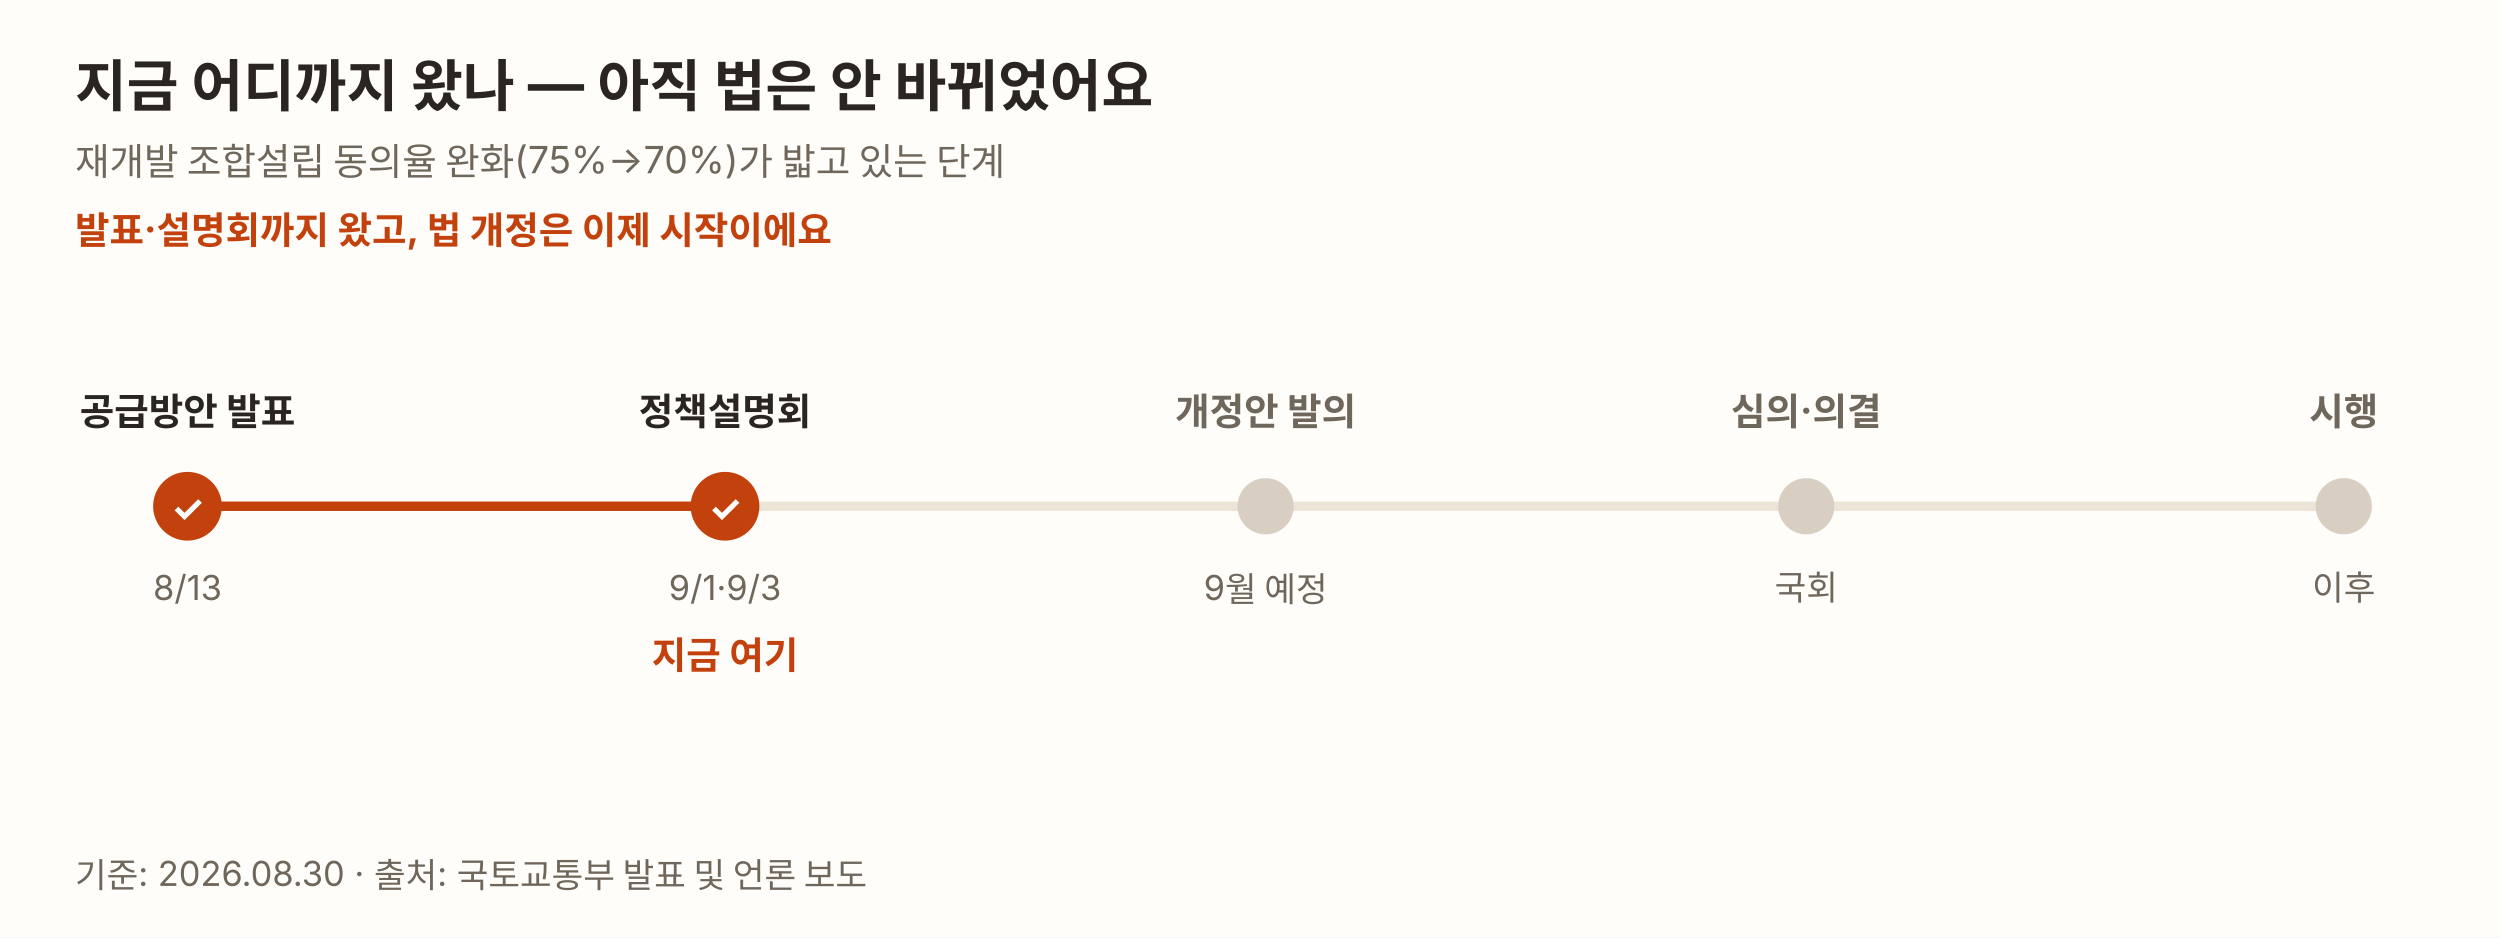
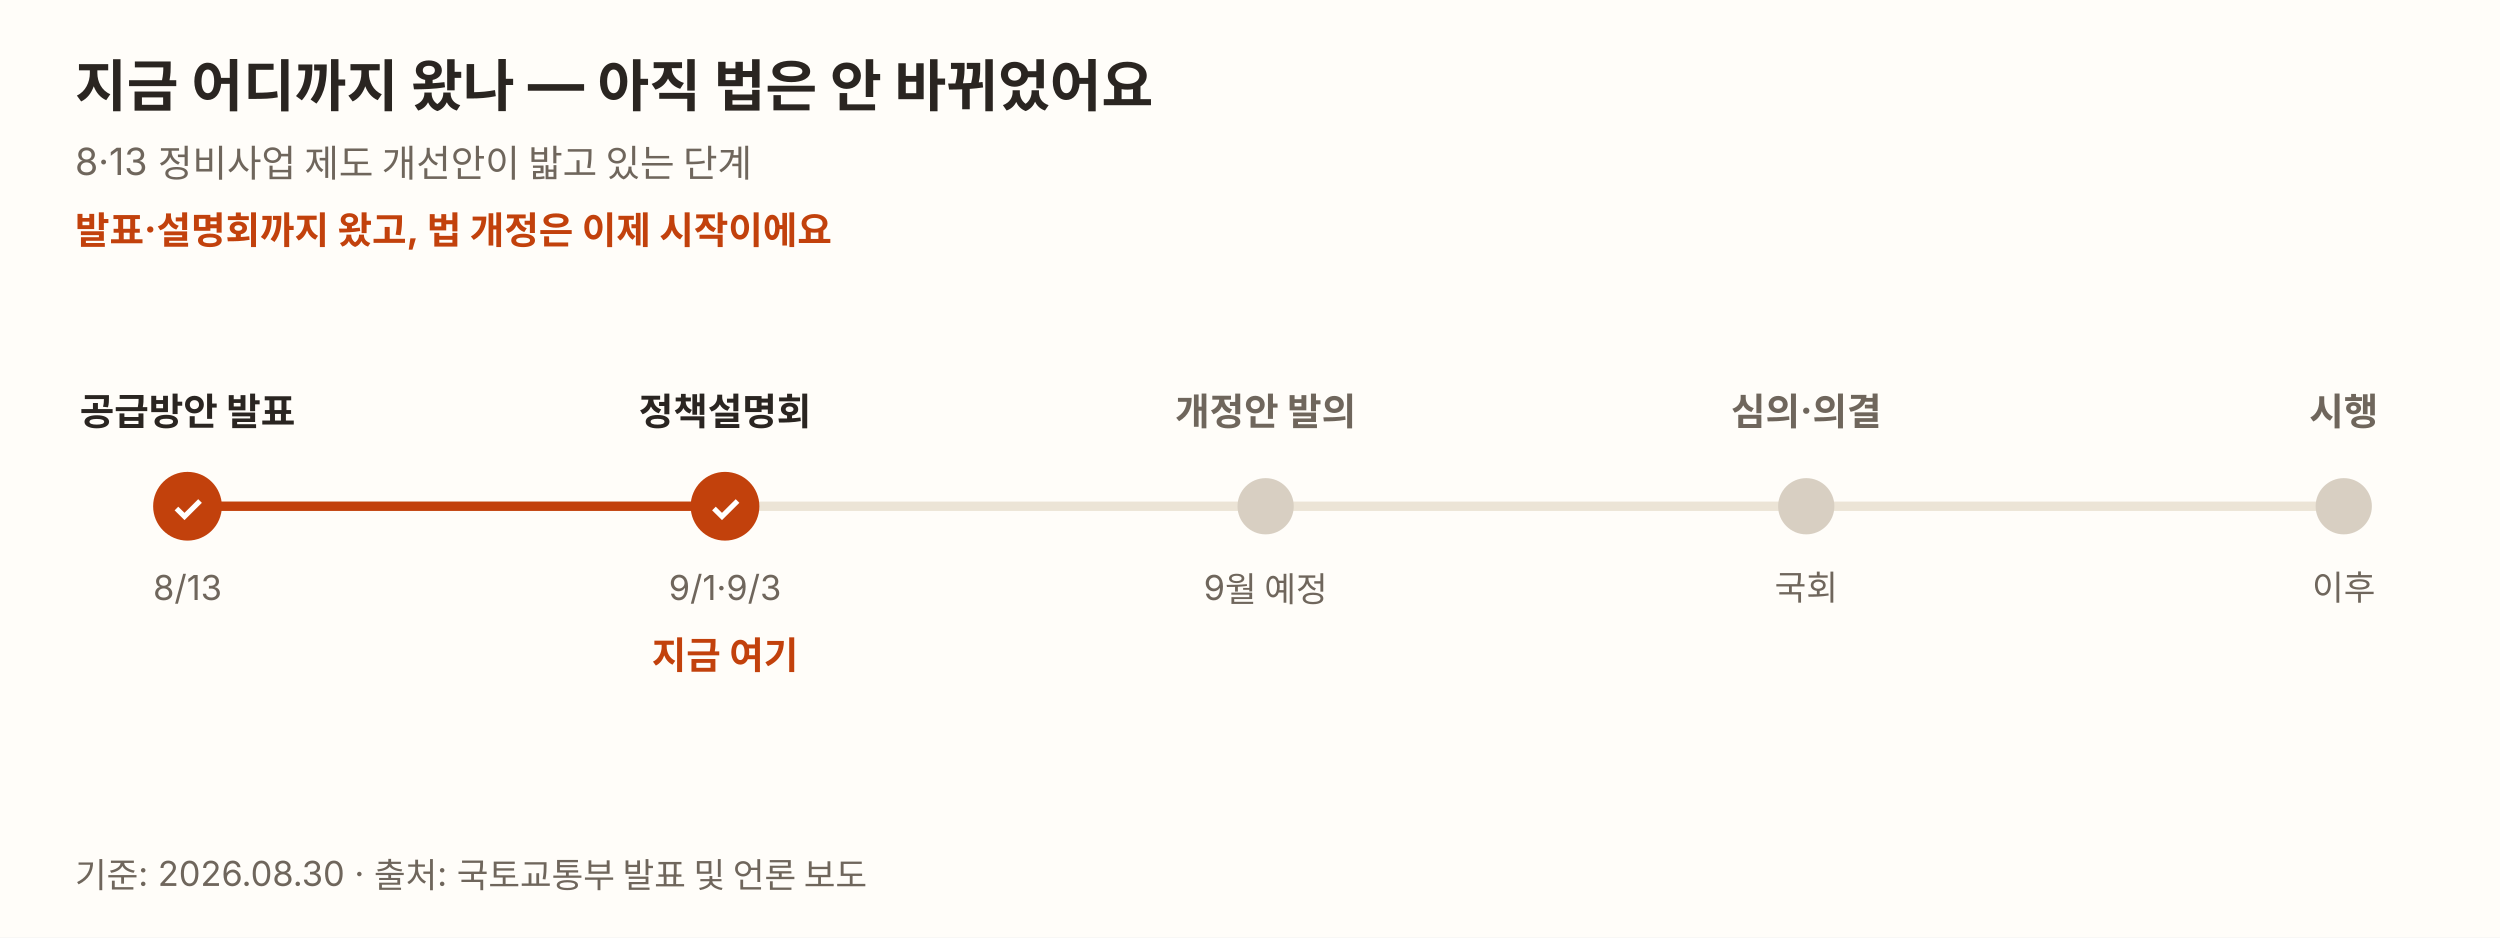
<svg xmlns="http://www.w3.org/2000/svg" viewBox="0 0 800 300" width="800" height="300" font-family="-apple-system,BlinkMacSystemFont,Apple SD Gothic Neo,sans-serif">
  <rect width="800" height="300" fill="#fffdf9" />
  <text x="24" y="34" font-size="18" font-weight="700" fill="#2a2521">지금 어디까지 왔나 — 아직 법은 안 바뀌었어요</text>
-   <text x="24" y="56" font-size="12" fill="#6f665c">재개발 조합설립 동의율 완화(75%→70%)가 밟고 있는 단계</text>
+   <text x="24" y="56" font-size="12" fill="#6f665c">8·13 정비사업 제도 개선안이 밟고 있는 단계</text>
  <text x="24" y="78" font-size="12" font-weight="700" fill="#c2410c">발표·설명회까지 왔고, 법 개정은 이제 시작이에요</text>
  <line x1="60" y1="162" x2="750" y2="162" stroke="#ece4d6" stroke-width="3" />
  <line x1="60" y1="162" x2="232" y2="162" stroke="#c2410c" stroke-width="3" />
  <circle cx="60" cy="162" r="11" fill="#c2410c" />
  <text x="60" y="167" font-size="12" font-weight="700" fill="#fff" text-anchor="middle">✓</text>
  <text x="60" y="136" font-size="12" font-weight="700" fill="#2a2521" text-anchor="middle">공급방안 발표</text>
  <text x="60" y="192" font-size="11" fill="#6f665c" text-anchor="middle">8/13</text>
  <circle cx="232" cy="162" r="11" fill="#c2410c" />
  <text x="232" y="167" font-size="12" font-weight="700" fill="#fff" text-anchor="middle">✓</text>
  <text x="232" y="136" font-size="12" font-weight="700" fill="#2a2521" text-anchor="middle">정책설명회</text>
  <text x="232" y="192" font-size="11" fill="#6f665c" text-anchor="middle">9/1·9/3</text>
  <circle cx="405" cy="162" r="9" fill="#d8cfc2" />
  <text x="405" y="136" font-size="12" font-weight="700" fill="#6f665c" text-anchor="middle">개정안 발의</text>
  <text x="405" y="192" font-size="11" fill="#6f665c" text-anchor="middle">9월 예정</text>
  <circle cx="578" cy="162" r="9" fill="#d8cfc2" />
  <text x="578" y="136" font-size="12" font-weight="700" fill="#6f665c" text-anchor="middle">심의·의결</text>
  <text x="578" y="192" font-size="11" fill="#6f665c" text-anchor="middle">국회</text>
  <circle cx="750" cy="162" r="9" fill="#d8cfc2" />
  <text x="750" y="136" font-size="12" font-weight="700" fill="#6f665c" text-anchor="middle">시행</text>
  <text x="750" y="192" font-size="11" fill="#6f665c" text-anchor="middle">이후</text>
  <text x="232" y="214" font-size="12" font-weight="700" fill="#c2410c" text-anchor="middle">지금 여기</text>
  <text x="24" y="284" font-size="11" fill="#6f665c">기준: 2026.08.30 · 출처: 국토교통부 발표 및 언론 보도</text>
</svg>
